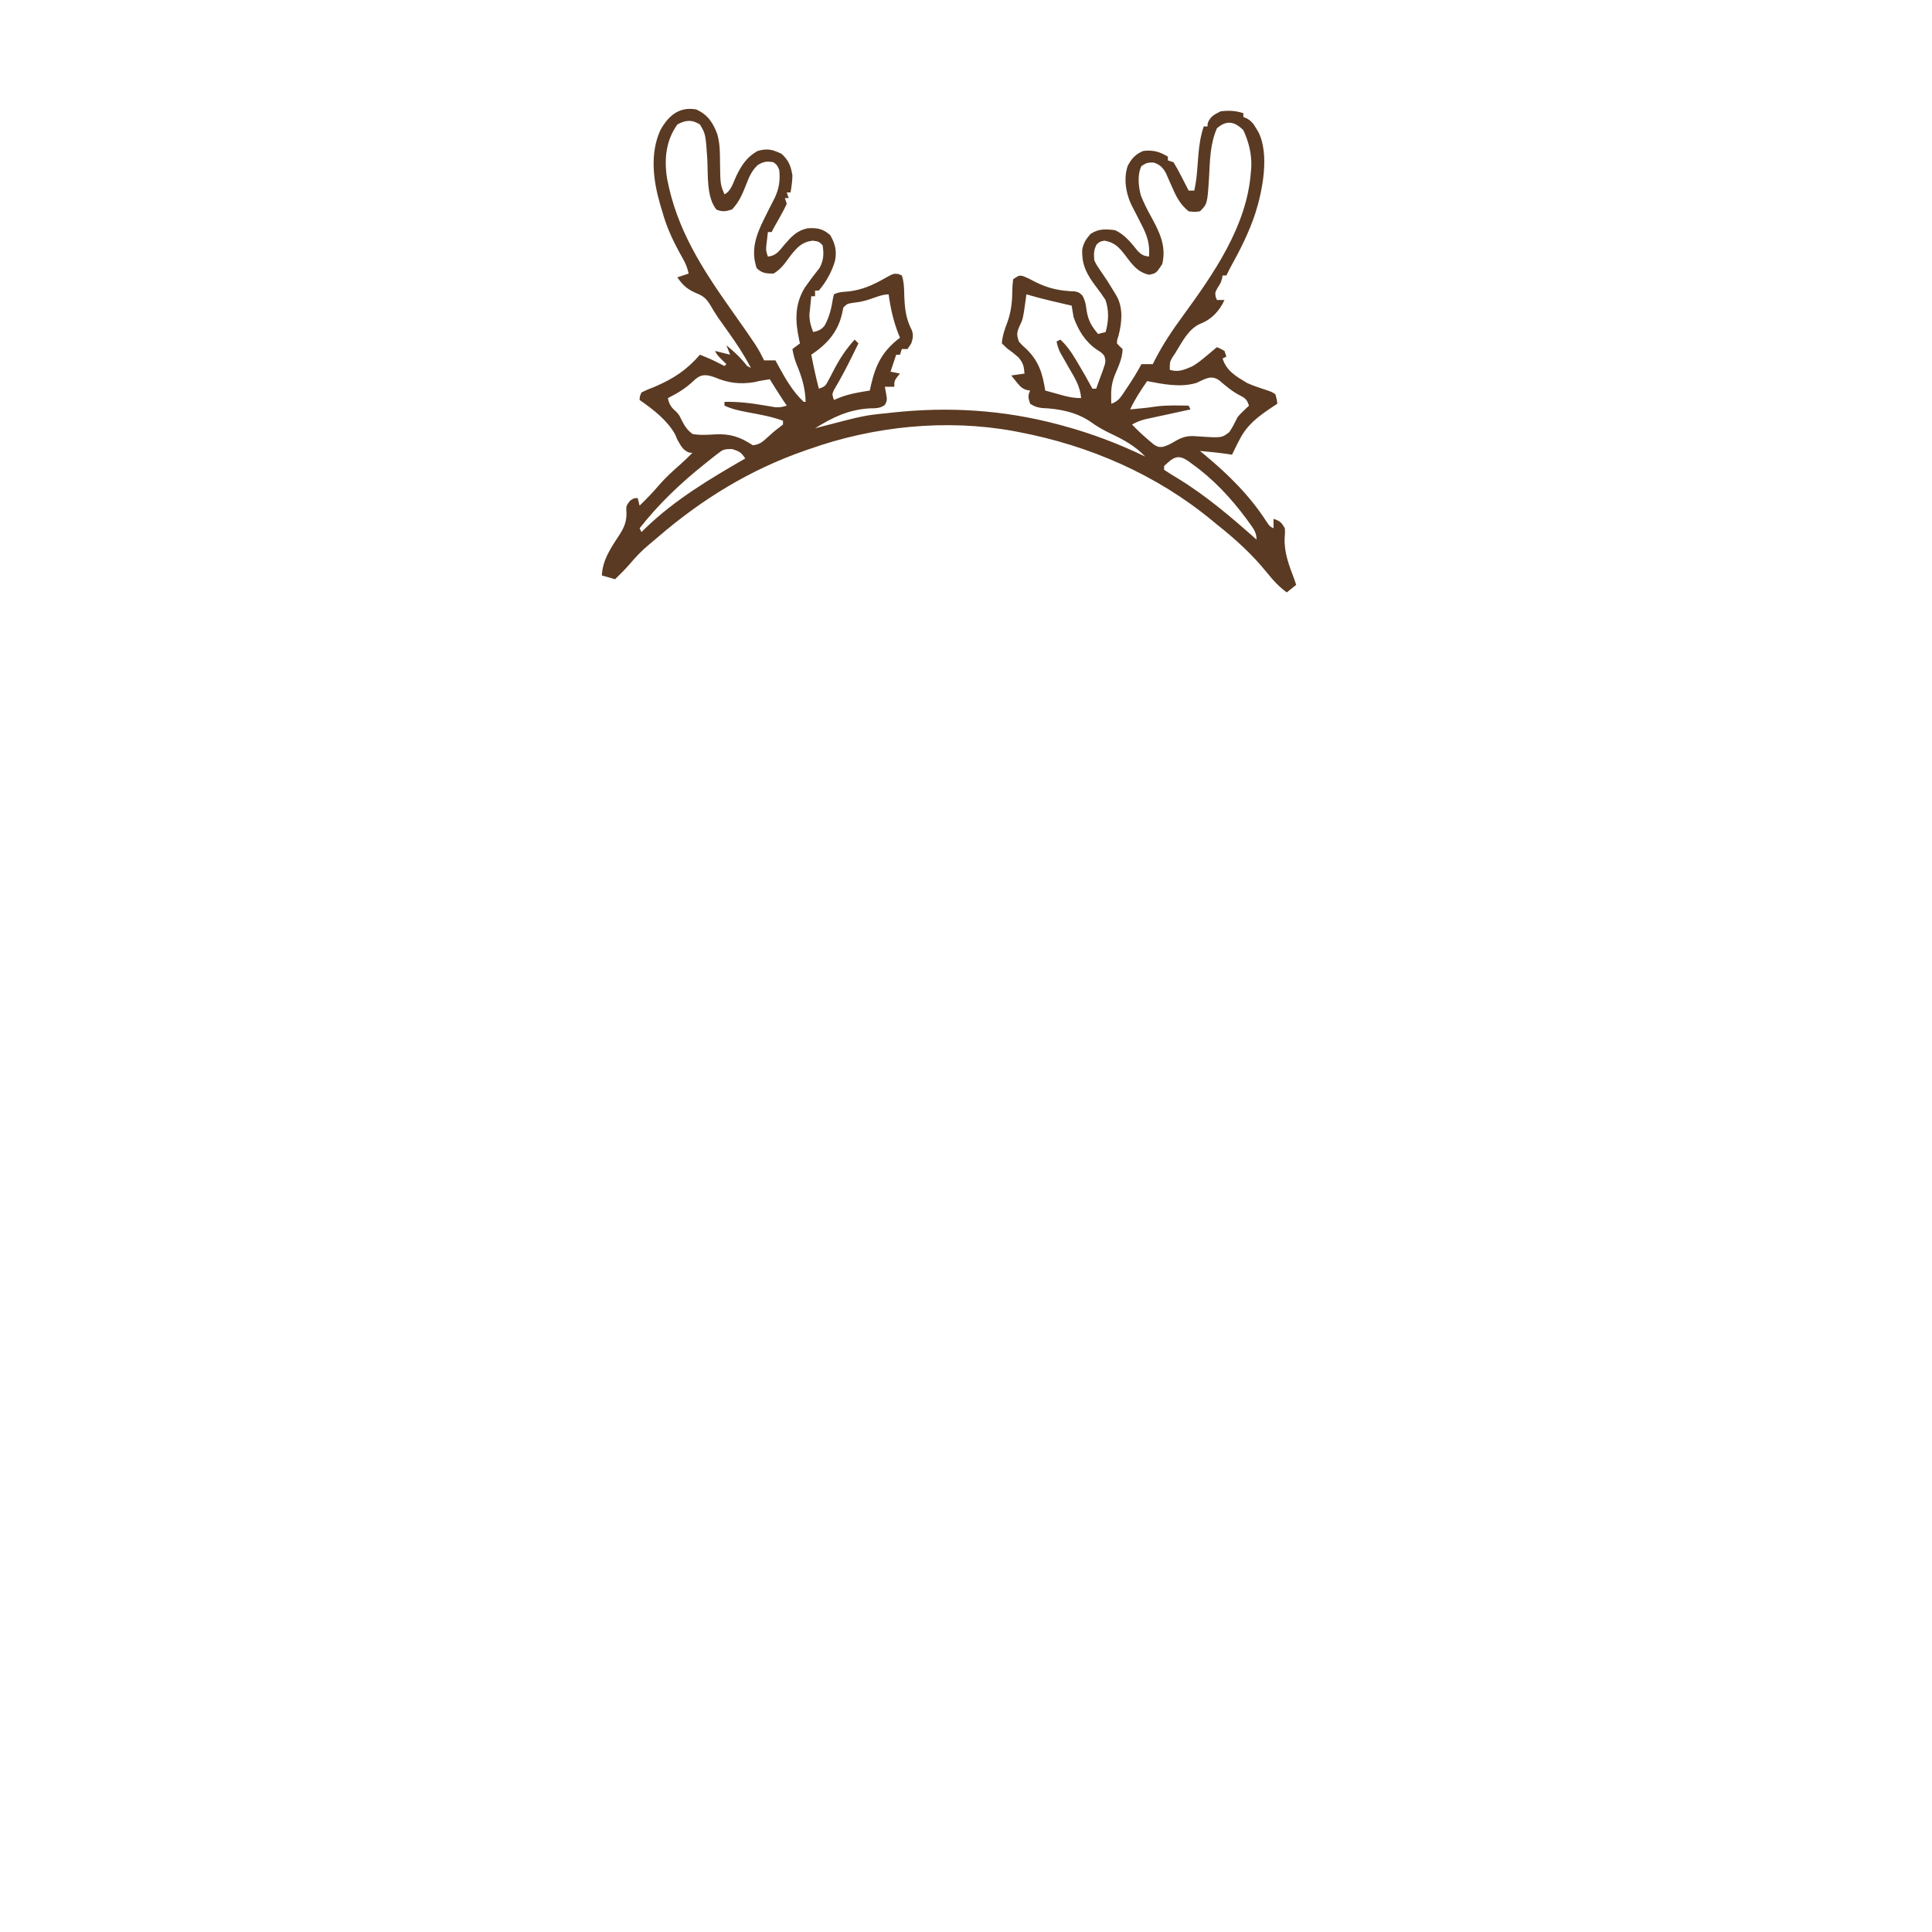
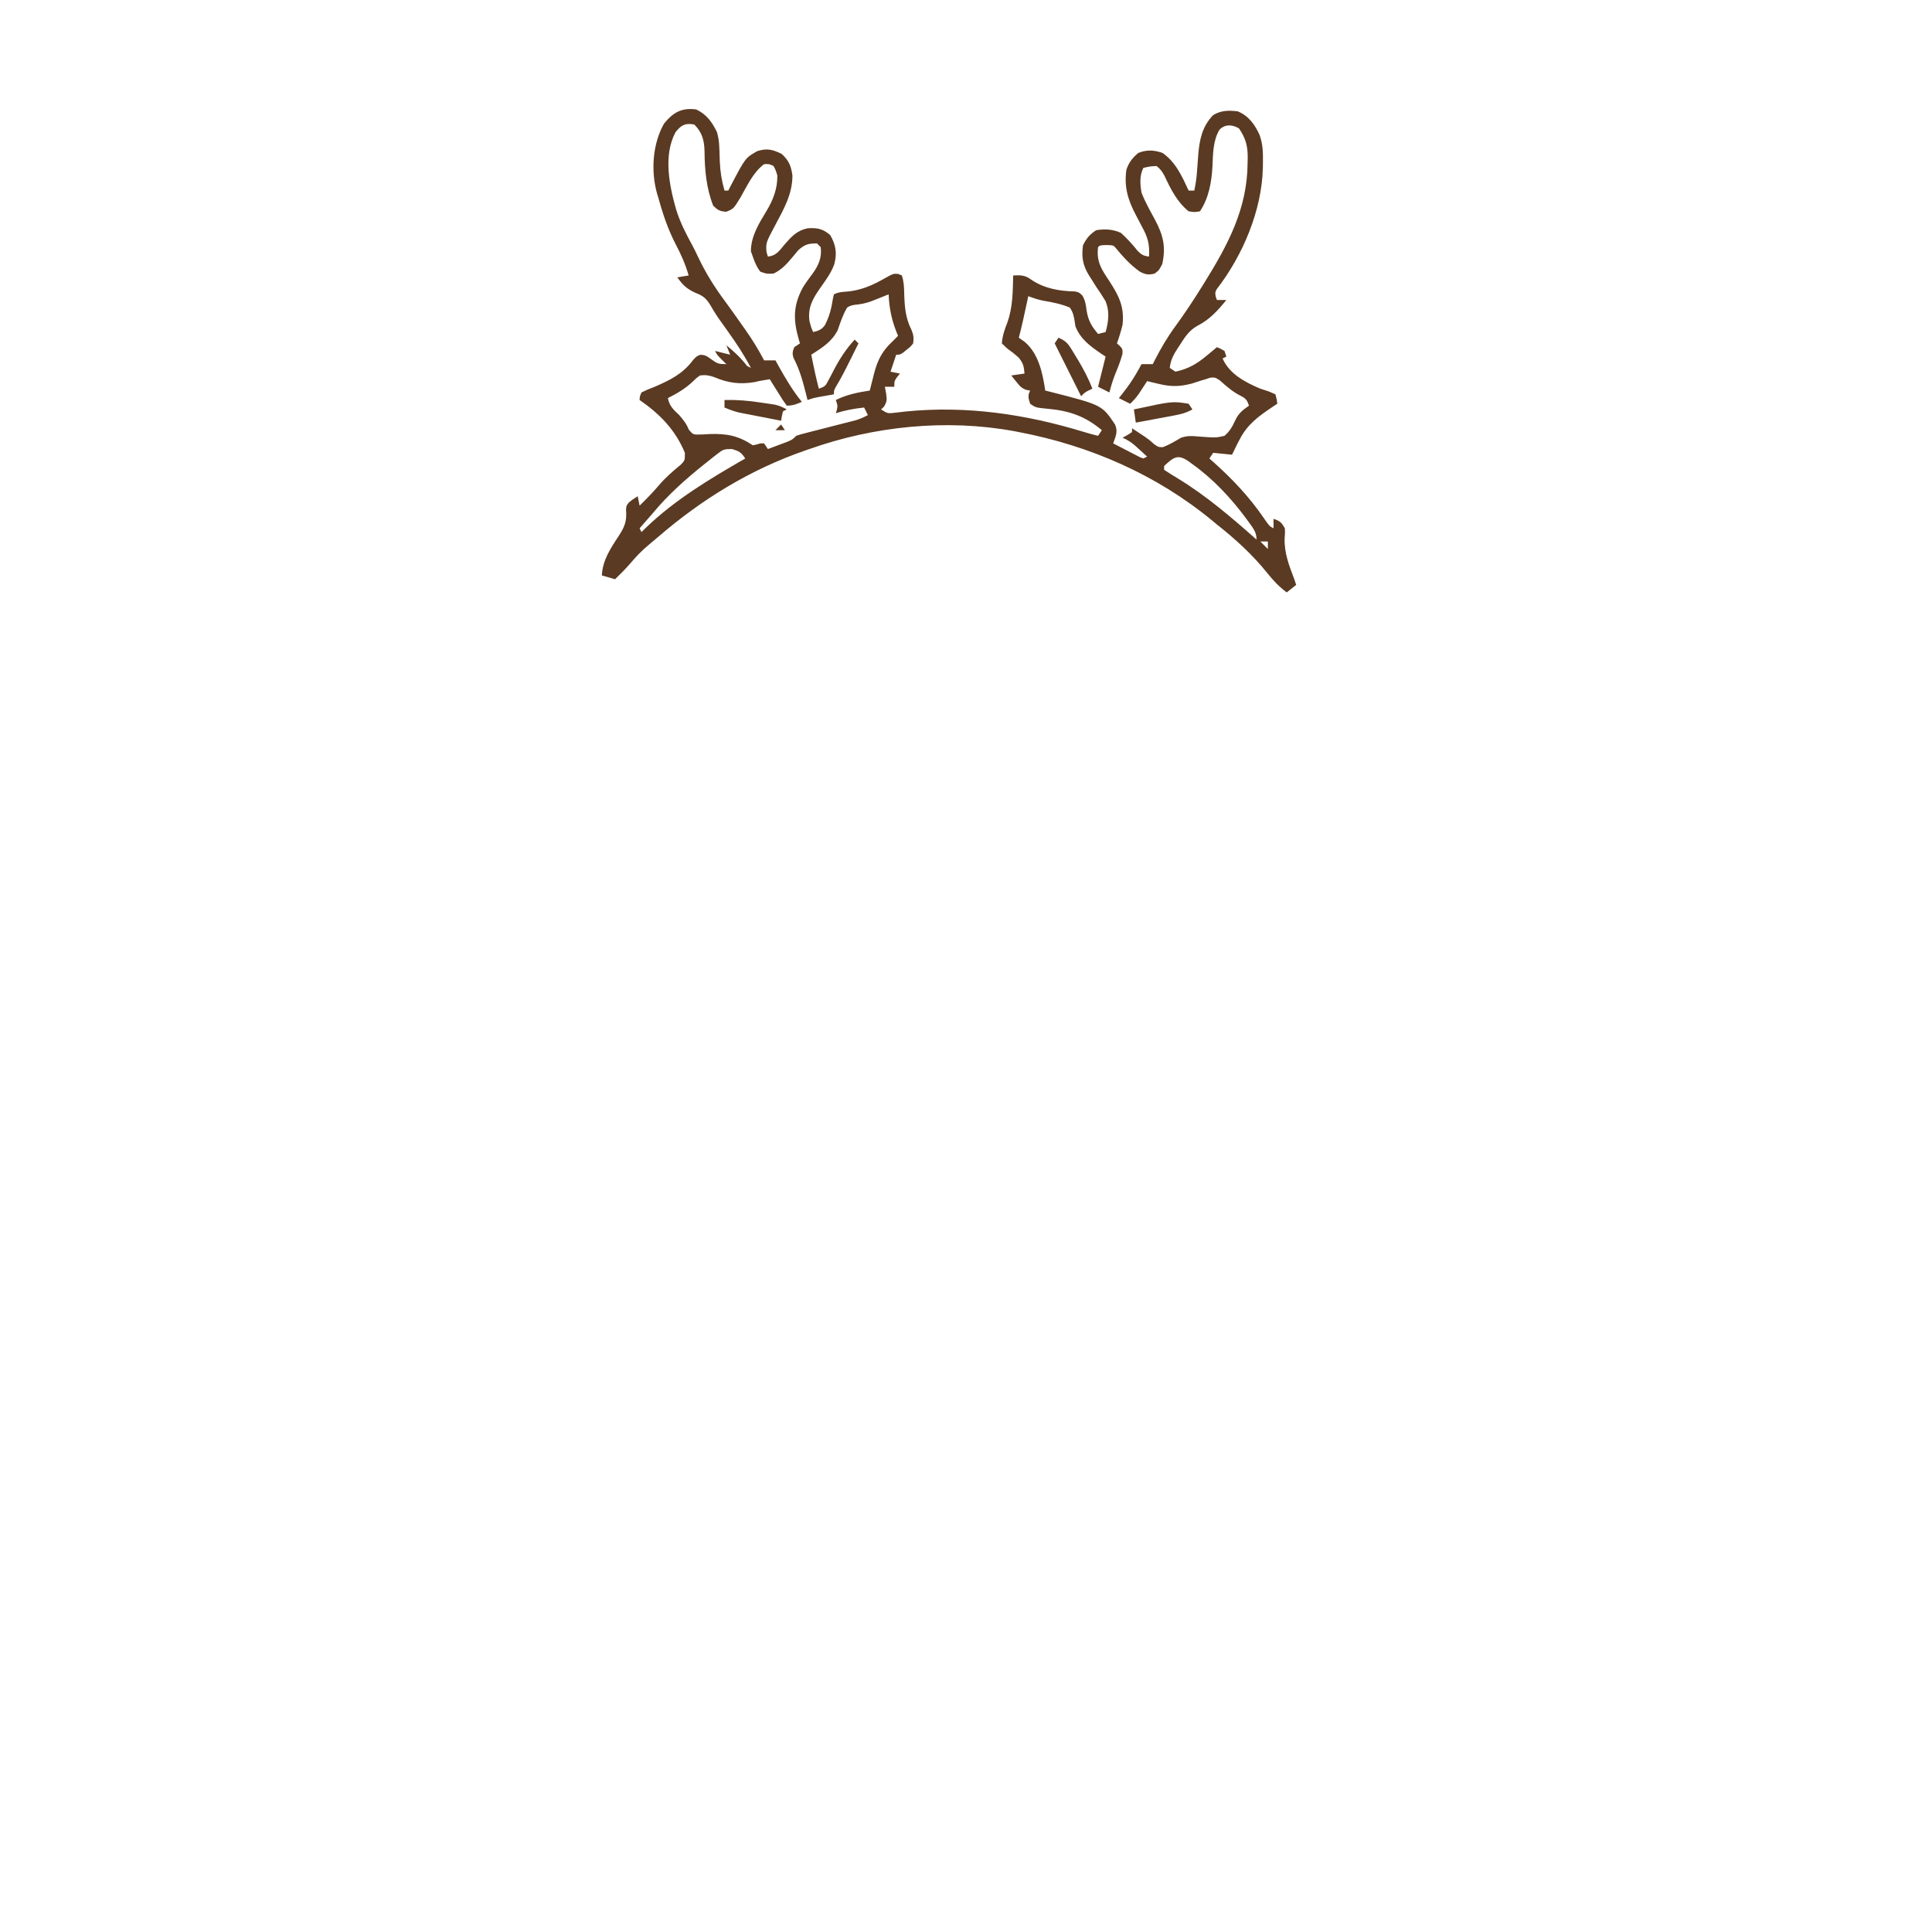
<svg xmlns="http://www.w3.org/2000/svg" viewBox="0 0 1024 1024" width="1024" height="1024">
-   <path fill="#5A3A22" d="M 369 58 C 375.19 60.82 377.87 64.98 380.2 71.16 C 381.56 76 381.6 80.76 381.62 85.75 C 381.78 97.78 381.78 97.78 384 103 C 387.48 101.26 388.58 96.89 390.17 93.46 C 392.89 87.76 395.8 83.24 401.44 80.06 C 406.63 78.51 409.35 79.22 414.19 81.5 C 417.98 84.87 419.21 88.03 420 93 C 419.94 96.12 419.54 98.91 419 102 C 418.34 102 417.68 102 417 102 C 417.33 102.99 417.66 103.98 418 105 C 417.34 105 416.68 105 416 105 C 416.33 105.99 416.66 106.98 417 108 C 415.96 110.29 414.88 112.39 413.62 114.56 C 413.3 115.15 412.97 115.74 412.62 116.35 C 411.76 117.9 410.88 119.45 410 121 C 409.67 121.66 409.34 122.32 409 123 C 408.34 123 407.68 123 407 123 C 406.8 124.6 406.62 126.21 406.44 127.81 C 406.39 128.26 406.39 128.26 406.12 130.52 C 406 133 406 133 407 136 C 411.41 135.57 413.09 132.89 415.81 129.62 C 419.58 125.32 422.3 122.24 428 121 C 433.12 120.67 436.04 121.18 440 124.56 C 442.72 129.23 443.57 132.95 442.59 138.2 C 440.89 144.03 437.93 149.36 434 154 C 433.34 154 432.68 154 432 154 C 432 154.99 432 155.98 432 157 C 431.34 157 430.68 157 430 157 C 429.78 159.04 429.57 161.08 429.38 163.12 C 429.32 163.69 429.32 163.69 429.02 166.57 C 429 170.17 429.68 172.68 431 176 C 433.7 175.4 435.48 174.7 437.15 172.44 C 439.64 167.78 440.73 163.2 441.51 158 C 441.67 157.34 441.83 156.68 442 156 C 444.69 154.65 447.12 154.71 450.12 154.44 C 457.15 153.52 462.53 151.13 468.67 147.66 C 473.53 144.95 473.53 144.95 476.15 145.21 C 476.76 145.47 477.37 145.73 478 146 C 479.05 149.14 479.15 151.87 479.24 155.16 C 479.46 162.37 479.82 168.44 483.26 174.96 C 484.25 177.67 483.84 179.26 483 182 C 482.34 182.99 481.68 183.98 481 185 C 480.01 185 479.02 185 478 185 C 477.67 185.99 477.34 186.98 477 188 C 476.34 188 475.68 188 475 188 C 474.01 190.97 473.02 193.94 472 197 C 473.65 197.33 475.3 197.66 477 198 C 476.5 198.6 476.01 199.2 475.5 199.81 C 474 202 474 202 474 205 C 472.35 205 470.7 205 469 205 C 469.23 206.26 469.45 207.52 469.69 208.81 C 470.16 211.41 470.33 212.49 468.89 214.73 C 466.25 216.5 464.22 216.37 461.06 216.44 C 449.77 217.09 441.46 221.12 432 227 C 432.65 226.83 433.31 226.66 433.98 226.48 C 458.12 220.19 458.12 220.19 470 219 C 470.39 218.96 470.39 218.96 472.38 218.74 C 502.35 215.41 531.75 217.19 561 225 C 561.7 225.19 562.41 225.37 563.13 225.57 C 578.33 229.67 592.83 235.16 607 242 C 601.69 236.41 595.79 233.19 588.92 229.92 C 585.14 228.11 581.71 226.24 578.31 223.75 C 570.7 218.43 561.49 216.63 552.34 216.27 C 549.78 215.97 548.16 215.4 546 214 C 545.06 211.12 544.63 209.74 546 207 C 545.41 206.91 544.81 206.82 544.2 206.72 C 541.47 205.83 540.53 204.66 538.75 202.44 C 538.23 201.8 537.71 201.16 537.17 200.5 C 536.79 200 536.4 199.51 536 199 C 538.31 198.67 540.62 198.34 543 198 C 542.74 194.21 542.31 192.36 539.81 189.44 C 537 187 537 187 535.3 185.79 C 533.62 184.56 533.62 184.56 531 182 C 531.31 177.9 532.52 174.43 534 170.62 C 536.05 164.79 536.52 159.39 536.58 153.26 C 536.63 151.27 536.63 151.27 537 148 C 540 146 540 146 541.89 146.22 C 544.3 147.11 546.48 148.22 548.75 149.44 C 555.77 153 561.95 154.19 569.8 154.46 C 572 155 572 155 573.74 156.71 C 575.18 159.33 575.53 161.35 575.88 164.31 C 576.73 169.8 578.44 172.78 582 177 C 583.32 176.67 584.64 176.34 586 176 C 587.62 170.33 587.88 164.44 585.88 158.88 C 584.35 156.53 582.76 154.34 581.06 152.12 C 576.21 145.74 573.26 140.55 573.61 132.34 C 574.2 128.83 575.68 126.65 578 124 C 582.27 121.15 585.99 121.39 591 122 C 596.26 124.42 599.48 128.66 603.07 133.07 C 605.1 135.1 606.2 135.63 609 136 C 609.5 129.19 608.09 125.01 605 119 C 604.09 117.21 603.17 115.42 602.26 113.62 C 601.35 111.82 600.42 110.03 599.49 108.23 C 596.67 102.1 595.48 94.43 597.72 87.9 C 599.76 84.02 601.93 81.61 606 80 C 611.26 79.43 614.46 80.34 619 83 C 619 83.66 619 84.32 619 85 C 619.99 85.33 620.98 85.66 622 86 C 623.51 88.5 624.87 90.96 626.19 93.56 C 626.56 94.27 626.92 94.98 627.3 95.72 C 628.21 97.47 629.11 99.24 630 101 C 630.99 101 631.98 101 633 101 C 633.72 97.64 634.2 94.37 634.46 90.95 C 634.5 90.47 634.5 90.47 634.7 88.08 C 634.86 86.12 635.01 84.16 635.16 82.19 C 635.61 76.87 636.31 72.07 638 67 C 638.66 67 639.32 67 640 67 C 640.04 66.42 640.08 65.84 640.12 65.25 C 641.53 61.65 643.59 60.7 647 59 C 651.25 58.47 654.93 58.64 659 60 C 659 60.66 659 61.32 659 62 C 659.6 62.25 660.21 62.5 660.83 62.76 C 663.33 64.19 664.22 65.43 665.69 67.88 C 665.9 68.21 665.9 68.21 666.95 69.93 C 672.97 81.79 669.17 100.98 665.4 112.9 C 662.01 123.2 657.27 132.55 652 142 C 651.32 143.33 650.65 144.66 650 146 C 649.34 146 648.68 146 648 146 C 647.9 146.56 647.79 147.11 647.69 147.69 C 647 150 647 150 645.38 152.5 C 644 155 644 155 644.31 157.31 C 644.43 157.59 644.43 157.59 645 159 C 646.32 159 647.64 159 649 159 C 646.38 164.8 642.12 169.35 636.12 171.62 C 629.85 174.4 626.49 181.37 623 187 C 622.42 187.88 621.84 188.76 621.24 189.66 C 620 192 620 192 620 196 C 624.37 197.46 627.71 195.97 631.86 194.21 C 634.76 192.57 637.19 190.51 639.75 188.38 C 640.73 187.56 641.72 186.74 642.73 185.9 C 643.48 185.27 644.23 184.65 645 184 C 646.94 184.81 646.94 184.81 649 186 C 649.33 186.99 649.66 187.98 650 189 C 649.34 189.33 648.68 189.66 648 190 C 650.05 196.67 655.24 199.53 661 203 C 663.83 204.25 666.64 205.28 669.59 206.21 C 674.11 207.69 674.11 207.69 676 209 C 676.75 211.63 676.75 211.63 677 214 C 676.06 214.62 675.12 215.23 674.15 215.87 C 666.89 220.76 661.05 225.03 657 233 C 656.59 233.77 656.19 234.54 655.77 235.34 C 654.81 237.21 653.9 239.1 653 241 C 652.05 240.86 651.1 240.71 650.12 240.56 C 645.43 239.89 640.72 239.45 636 239 C 636.83 239.69 637.67 240.38 638.53 241.09 C 651.04 251.5 662.33 262.61 671.2 276.36 C 673 279 673 279 675 280 C 675 278.35 675 276.7 675 275 C 678.46 276.15 679.21 276.89 681 280 C 681.12 282.49 681.12 282.49 680.88 285.31 C 680.63 293.19 683.26 299.74 686 307 C 686.33 307.99 686.66 308.98 687 310 C 685.35 311.32 683.7 312.64 682 314 C 677.98 311.01 674.94 307.8 671.81 303.88 C 663.91 294.03 654.88 285.81 645 278 C 644.21 277.35 643.42 276.69 642.61 276.02 C 613.02 251.56 577.55 236.16 540 229 C 539.14 228.83 538.28 228.67 537.39 228.5 C 501.57 221.94 463.23 225.87 429 238 C 428.23 238.27 427.45 238.53 426.66 238.81 C 397.64 248.88 372.13 264.52 348.91 284.5 C 347.24 285.93 345.57 287.35 343.87 288.75 C 340.08 291.87 336.89 295.29 333.71 299.03 C 331.28 301.83 328.66 304.41 326 307 C 323.69 306.34 321.38 305.68 319 305 C 319.35 297.09 323.44 290.87 327.73 284.39 C 331.11 279.22 332.43 276.1 331.95 269.92 C 332 268 332 268 333.88 265.44 C 336 264 336 264 338 264 C 338.17 264.66 338.17 264.66 339 268 C 342.6 264.5 346.07 260.96 349.31 257.12 C 352.79 253.08 356.66 249.59 360.67 246.08 C 362.86 244.12 364.94 242.1 367 240 C 366.42 239.96 365.85 239.92 365.25 239.88 C 361.81 238.54 360.83 236.13 359 233 C 358.61 232.07 358.22 231.14 357.81 230.19 C 353.47 222.55 346.13 216.95 339 212 C 339.06 210.19 339.06 210.19 340 208 C 342.35 206.83 344.56 205.9 347 205 C 357.01 200.66 363.76 196.29 371 188 C 374.19 189.24 377.26 190.58 380.31 192.12 C 381.01 192.48 381.71 192.83 382.43 193.2 C 382.95 193.46 383.46 193.73 384 194 C 384.33 193.67 384.66 193.34 385 193 C 384.2 192.22 383.39 191.43 382.56 190.62 C 380 188 380 188 379 186 C 381.64 186.66 384.28 187.32 387 188 C 386.34 186.35 385.68 184.7 385 183 C 389.16 186.4 392.71 189.73 396 194 C 396.66 194.33 397.32 194.66 398 195 C 394.47 188.28 390.42 182.11 386 175.94 C 384.79 174.24 383.58 172.54 382.38 170.84 C 381.8 170.03 381.22 169.22 380.62 168.38 C 379.1 166.15 377.73 163.88 376.38 161.54 C 374.36 158.26 372.67 156.78 369 155.38 C 364.25 153.3 361.95 151.23 359 147 C 359.99 146.67 359.99 146.67 365 145 C 364.39 142.14 363.51 139.86 362.07 137.31 C 361.69 136.62 361.31 135.93 360.91 135.21 C 360.51 134.48 360.1 133.75 359.69 133 C 355.99 126.15 353.06 119.53 351 112 C 350.63 110.78 350.26 109.56 349.88 108.3 C 346.21 95.68 344.39 81.35 350 69 C 354.24 61.36 359.94 56.4 369 58ZM 359 66 C 352.91 74.53 351.97 84.33 353.54 94.48 C 358.57 121.47 372.2 142.47 387.78 164.52 C 401.5 184 401.5 184 405 191 C 406.98 191 408.96 191 411 191 C 411.5 191.92 411.99 192.84 412.5 193.78 C 416.34 200.76 420.11 207.5 426 213 C 426.33 213 426.66 213 427 213 C 426.82 205.67 424.98 199.72 422.16 192.98 C 421.12 190.3 420.46 187.83 420 185 C 420.66 184.5 420.66 184.5 424 182 C 423.93 181.68 423.93 181.68 423.56 180.06 C 421.42 170.06 421.13 161.35 426.62 152.35 C 429.12 148.78 431.73 145.34 434.44 141.94 C 436.53 138.01 436.75 134.38 436 130 C 434 128 434 128 430.75 127.56 C 425.1 128.22 422.61 131 419.21 135.23 C 418.03 136.78 416.86 138.34 415.71 139.91 C 413.95 142.06 412.37 143.55 410 145 C 406.1 145 403.91 144.88 401.06 142.12 C 397.81 132.57 400.72 124.69 405 116 C 406.82 112.33 408.66 108.67 410.55 105.03 C 412.94 100.04 413.61 95.5 413 90 C 411.88 87.5 411.88 87.5 410 86 C 406.39 85.37 404.65 85.6 401.53 87.54 C 398.3 90.68 397.04 93.79 395.44 97.94 C 393.49 102.86 391.73 107.11 388 111 C 384.73 112.09 382.97 112.38 379.75 111.12 C 374.32 104.53 375.34 92.37 374.88 84.24 C 373.99 71.11 373.99 71.11 371 66 C 366.77 63.27 363.33 63.57 359 66ZM 645 68 C 641.38 76.21 641.29 85.08 640.83 93.9 C 639.93 108.07 639.93 108.07 636 112 C 633.25 112.38 633.25 112.38 630 112 C 625.28 108.17 623.22 103.81 620.88 98.38 C 620.21 96.86 619.54 95.35 618.87 93.84 C 618.58 93.17 618.29 92.51 618 91.82 C 616.36 88.82 614.81 87.27 611.56 86.19 C 608.65 85.97 607.4 86.37 605 88 C 602.75 92.51 603.39 98.62 604.61 103.39 C 606.13 107.33 608 111.03 610.05 114.73 C 614.51 122.92 618.34 130.37 616 140 C 612.81 144.82 612.81 144.82 609.12 145.62 C 603.01 144.4 600.02 140.12 596.44 135.38 C 593.24 131.15 590.77 128.46 585.38 127.56 C 583 128 583 128 581.19 129.62 C 579.66 132.68 579.71 134.6 580 138 C 581.32 140.64 581.32 140.64 583.12 143.25 C 583.76 144.19 584.39 145.14 585.05 146.11 C 585.37 146.59 585.37 146.59 587 149 C 588.14 150.82 589.27 152.66 590.38 154.5 C 590.86 155.29 591.34 156.09 591.84 156.91 C 595.4 163.32 594.64 171.11 592.81 178 C 592.59 178.7 592.37 179.4 592.14 180.12 C 592.1 180.74 592.05 181.36 592 182 C 593.45 183.59 593.45 183.59 595 185 C 594.88 189.89 592.82 194.19 590.94 198.63 C 589.42 202.46 588.88 205.63 588.94 209.75 C 588.94 210.15 588.94 210.15 588.96 212.17 C 588.98 212.78 588.99 213.38 589 214 C 592.95 212.68 594.23 210.2 596.44 206.88 C 596.84 206.29 597.24 205.7 597.65 205.09 C 600.29 201.16 602.76 197.18 605 193 C 606.98 193 608.96 193 611 193 C 611.39 192.22 611.78 191.45 612.18 190.65 C 616.39 182.51 621.25 175.21 626.66 167.83 C 643.11 145.27 661.02 119.78 663 91 C 663.06 90.33 663.13 89.67 663.19 88.98 C 663.58 82.08 661.92 75.25 659 69 C 654.34 64.35 650.15 63.51 645 68ZM 544 156 C 543.89 156.86 543.78 157.71 543.67 158.6 C 542.21 169.08 542.21 169.08 540.31 173 C 538.8 176.45 538.87 177.49 540 181 C 541.71 182.96 541.71 182.96 543.81 184.81 C 550.58 191.29 552.58 197.88 554 207 C 556.42 207.67 558.83 208.34 561.25 209 C 561.93 209.19 562.61 209.38 563.32 209.58 C 566.71 210.5 569.46 211 573 211 C 572.59 204.78 569.55 200.14 566.5 194.88 C 565.49 193.1 564.47 191.33 563.47 189.55 C 563.02 188.78 562.57 188 562.11 187.19 C 561.06 185.12 560.46 183.27 560 181 C 560.66 180.67 561.32 180.34 562 180 C 565.34 183.07 567.6 186.31 569.94 190.19 C 570.28 190.76 570.63 191.33 570.98 191.91 C 573.77 196.54 576.44 201.24 579 206 C 579.66 206 580.32 206 581 206 C 581.89 203.59 582.77 201.17 583.62 198.75 C 583.75 198.41 583.75 198.41 584.4 196.68 C 586.17 191.61 586.17 191.61 585.32 188.62 C 584 187 584 187 581.25 185.25 C 575.09 180.99 571.46 174.98 569 168 C 568.64 166 568.31 164 568 162 C 566.85 161.73 565.71 161.47 564.53 161.2 C 563 160.84 561.47 160.48 559.94 160.12 C 559.19 159.95 558.43 159.78 557.66 159.6 C 553.06 158.52 548.53 157.33 544 156ZM 459.71 159.03 C 456 160 456 160 452.16 160.5 C 449 161 449 161 447 163 C 446.75 164.16 446.5 165.31 446.25 166.5 C 443.93 176.26 438.16 182.53 430 188 C 431.17 194.05 432.45 200.03 434 206 C 437.51 204.83 437.64 204.35 439.27 201.21 C 439.68 200.43 440.1 199.66 440.53 198.86 C 440.95 198.04 441.37 197.22 441.81 196.38 C 445 190.23 448.31 185.11 453 180 C 453.66 180.66 454.32 181.32 455 182 C 453.79 184.44 452.59 186.88 451.38 189.31 C 451.02 190.04 450.66 190.76 450.29 191.51 C 447.68 196.74 444.9 201.83 441.93 206.86 C 441 209 441 209 442 212 C 442.55 211.77 442.55 211.77 445.31 210.62 C 450.41 208.69 455.63 207.84 461 207 C 461.22 206.01 461.44 205.02 461.66 204 C 464.25 192.96 467.82 185.99 477 179 C 476.73 178.35 476.47 177.69 476.2 177.02 C 473.51 170.08 471.98 163.37 471 156 C 467.35 156 463.19 157.99 459.71 159.03ZM 367.25 202.19 C 363.21 205.98 358.93 208.52 354 211 C 354.7 214.54 355.81 215.97 358.53 218.36 C 360 220 360 220 361.22 222.54 C 362.87 225.8 364.11 227.74 367 230 C 370.94 230.76 374.87 230.46 378.86 230.23 C 386.9 229.79 392.31 231.54 399 236 C 402.56 235.7 404.44 234 407 231.62 C 409.04 229.76 411 228 413.25 226.4 C 413.83 225.94 414.4 225.48 415 225 C 415 224.34 415 223.68 415 223 C 408.89 220.75 402.63 219.69 396.26 218.5 C 391.97 217.68 387.99 216.86 384 215 C 384 214.34 384 213.68 384 213 C 391.56 212.81 398.55 213.74 405.98 215.02 C 406.83 215.16 407.68 215.3 408.55 215.44 C 408.93 215.51 408.93 215.51 410.85 215.84 C 413.14 216.01 414.82 215.68 417 215 C 416.44 214.18 415.89 213.35 415.31 212.5 C 412.79 208.72 410.39 204.86 408 201 C 402.27 201.93 402.27 201.93 399.75 202.56 C 391.89 203.81 385.88 202.99 378.54 199.88 C 373.56 198.16 370.97 198.46 367.25 202.19ZM 634 203 C 625.45 205.48 616.54 203.62 608 202 C 604.66 206.87 601.48 211.63 599 217 C 608.28 216.11 608.28 216.11 612.81 215.44 C 618.51 214.69 624.27 214.92 630 215 C 630.33 215.66 630.66 216.32 631 217 C 630.6 217.09 630.6 217.09 628.58 217.52 C 624.97 218.3 621.36 219.09 617.75 219.88 C 616.5 220.14 615.24 220.41 613.95 220.69 C 612.74 220.96 611.54 221.22 610.3 221.49 C 609.74 221.61 609.74 221.61 606.93 222.22 C 604.37 222.9 602.3 223.7 600 225 C 602.99 228.18 606.15 231.08 609.5 233.88 C 610.23 234.49 610.96 235.11 611.72 235.74 C 614 237 614 237 616.56 236.82 C 618.8 236.07 620.57 235.25 622.56 234 C 626.8 231.53 629.47 230.8 634.3 231.25 C 647.51 232.16 647.51 232.16 651.59 228.99 C 653.3 226.4 654.64 223.78 656 221 C 657.88 218.82 659.89 216.96 662 215 C 661 212.09 660.3 211.15 657.5 209.75 C 653.21 207.6 649.91 204.75 646.27 201.64 C 641.83 198.43 638.57 201.03 634 203ZM 380.09 240.68 C 379.36 241.25 378.62 241.83 377.86 242.42 C 377.08 243.04 376.3 243.67 375.5 244.31 C 374.7 244.95 373.89 245.59 373.06 246.25 C 360.48 256.32 348.97 267.3 339 280 C 339.33 280.66 339.66 281.32 340 282 C 340.74 281.27 341.48 280.55 342.25 279.8 C 357.9 264.74 376.27 253.8 395 243 C 392.75 239.63 391.76 239.16 388 238 C 383.74 238 383.24 238.2 380.09 240.68ZM 617 247 C 617 247.66 617 248.32 617 249 C 619.39 250.6 621.78 252.1 624.25 253.56 C 639.43 262.82 652.72 274.24 666 286 C 666 282 664.13 279.87 661.88 276.75 C 661.43 276.14 660.99 275.53 660.54 274.9 C 652.47 263.99 643.05 253.91 632 246 C 631.7 245.78 631.7 245.78 630.16 244.64 C 624.28 240.46 622 242.34 617 247Z" />
-   <path fill="#5A3A22" d="" />
+   <path fill="#5A3A22" d="M 369 58 C 374.5 60.59 377.38 64.66 380 70 C 380.82 72.79 381.15 75.36 381.25 78.27 C 381.28 79.07 381.31 79.88 381.35 80.71 C 381.41 82.39 381.46 84.06 381.52 85.74 C 381.74 91.09 382.53 95.84 384 101 C 384.66 101 385.32 101 386 101 C 386.45 100.13 386.89 99.26 387.36 98.37 C 395.08 83.65 395.08 83.65 401.44 80.06 C 406.63 78.51 409.35 79.22 414.19 81.5 C 418.05 84.93 419.3 87.91 420 93 C 420.04 102.8 415.43 110.83 410.95 119.22 C 405.91 128.68 405.91 128.68 406.25 133.56 C 406.5 134.37 406.75 135.17 407 136 C 411.41 135.57 413.09 132.89 415.81 129.62 C 419.58 125.32 422.3 122.24 428 121 C 433.12 120.67 436.04 121.18 440 124.56 C 443.07 129.83 443.71 134.25 442.19 140.06 C 440.5 144.7 437.69 148.44 434.88 152.44 C 430.9 158.12 428.1 162.8 429 170 C 429.94 173.62 429.94 173.62 431 176 C 433.7 175.4 435.48 174.7 437.15 172.44 C 439.64 167.78 440.73 163.2 441.51 158 C 441.67 157.34 441.83 156.68 442 156 C 444.69 154.65 447.12 154.71 450.12 154.44 C 457.15 153.52 462.53 151.13 468.67 147.66 C 473.53 144.95 473.53 144.95 476.15 145.21 C 476.76 145.47 477.37 145.73 478 146 C 479.05 149.14 479.15 151.87 479.24 155.16 C 479.46 162.34 479.82 168.44 483.16 174.96 C 484.22 177.52 484.37 179.25 484 182 C 482.54 183.8 482.54 183.8 480.62 185.31 C 480 185.82 479.37 186.34 478.73 186.86 C 477 188 477 188 475 188 C 474.01 190.97 473.02 193.94 472 197 C 473.65 197.33 475.3 197.66 477 198 C 476.5 198.6 476.01 199.2 475.5 199.81 C 474 202 474 202 474 205 C 472.35 205 470.7 205 469 205 C 469.11 205.62 469.11 205.62 469.69 208.75 C 470.1 211.87 470.18 212.68 468.56 215.5 C 468.05 216 467.53 216.49 467 217 C 470.28 219.19 470.69 219.21 474.37 218.76 C 474.8 218.71 474.8 218.71 477.02 218.46 C 477.96 218.35 478.9 218.24 479.88 218.12 C 512.11 214.86 543.64 219.51 574.52 228.95 C 577.01 229.7 579.47 230.41 582 231 C 582.66 230.01 583.32 229.02 584 228 C 575.19 220.62 566.84 217.72 555.53 216.68 C 548.93 216.05 548.93 216.05 546 214 C 545.06 211.12 544.63 209.74 546 207 C 545.41 206.91 544.81 206.82 544.2 206.72 C 541.47 205.83 540.53 204.66 538.75 202.44 C 538.23 201.8 537.71 201.16 537.17 200.5 C 536.79 200 536.4 199.51 536 199 C 538.31 198.67 540.62 198.34 543 198 C 542.74 194.21 542.31 192.36 539.81 189.44 C 537 187 537 187 535.3 185.79 C 533.62 184.56 533.62 184.56 531 182 C 531.3 177.93 532.5 174.52 534 170.75 C 536.81 162.68 536.81 154.46 537 146 C 541.08 145.79 543.42 145.82 546.69 148.31 C 553.67 153.01 561.61 154.29 569.91 154.5 C 572 155 572 155 573.73 156.7 C 575.18 159.33 575.53 161.34 575.88 164.31 C 576.73 169.8 578.44 172.78 582 177 C 583.32 176.67 584.64 176.34 586 176 C 587.55 170.4 588.27 164.84 585.84 159.41 C 584.31 156.87 582.69 154.43 581 152 C 580.08 150.55 579.16 149.09 578.25 147.62 C 577.86 147.02 577.48 146.41 577.08 145.79 C 573.86 140.45 573.18 136.23 574 130 C 576 126.14 577.4 124.4 581 122 C 585.71 121.3 589.79 121.44 594.12 123.44 C 597.45 126.4 600.26 129.62 603.07 133.07 C 605.1 135.1 606.2 135.63 609 136 C 609.43 129.54 608.37 125.73 605.25 120.12 C 604.51 118.72 603.78 117.31 603.05 115.9 C 602.69 115.23 602.34 114.55 601.97 113.86 C 597.81 105.91 595.73 99.07 597 90 C 598.27 86.17 600.2 83.67 603.31 81.06 C 607.85 79.27 611.46 79.5 616.06 81 C 623.08 85.78 626.52 93.48 630 101 C 630.99 101 631.98 101 633 101 C 633.73 97.65 634.19 94.4 634.43 90.98 C 634.5 90.04 634.58 89.1 634.65 88.13 C 634.8 86.18 634.94 84.23 635.07 82.28 C 635.73 74.17 637.12 67.06 643 61 C 647.25 58.45 651.16 58.45 656 59 C 661.81 61.38 665.11 66.03 667.62 71.57 C 669.36 76.42 669.46 81.01 669.38 86.12 C 669.36 87.05 669.35 87.98 669.34 88.93 C 668.84 111.52 658.67 135.48 644.86 153.31 C 644 155 644 155 644.36 157.22 C 644.57 157.81 644.78 158.4 645 159 C 646.65 159 648.3 159 650 159 C 645.51 164.52 641.11 169.44 634.64 172.68 C 630.38 175.09 628.19 178.36 625.62 182.44 C 625.19 183.09 624.75 183.75 624.3 184.42 C 622.04 187.91 620.44 190.78 620 195 C 620.99 195.66 621.98 196.32 623 197 C 629.95 195.48 634.33 192.89 639.75 188.38 C 640.73 187.56 641.72 186.74 642.73 185.9 C 643.48 185.27 644.23 184.65 645 184 C 646.94 184.81 646.94 184.81 649 186 C 649.33 186.99 649.66 187.98 650 189 C 649.34 189.33 648.68 189.66 648 190 C 651.62 198.28 660.03 202.63 668 206 C 669.52 206.51 671.04 207.01 672.56 207.5 C 673.7 208 674.83 208.49 676 209 C 676.71 211.59 676.71 211.59 677 214 C 676.06 214.62 675.12 215.23 674.15 215.87 C 666.89 220.76 661.05 225.03 657 233 C 656.59 233.77 656.19 234.54 655.77 235.34 C 654.81 237.21 653.9 239.1 653 241 C 649.7 240.67 646.4 240.34 643 240 C 642.34 240.99 641.68 241.98 641 243 C 641.38 243.33 641.38 243.33 643.27 245.02 C 653.28 253.99 662.18 263.38 669.78 274.49 C 672.81 278.9 672.81 278.9 675 280 C 675 278.35 675 276.7 675 275 C 678.46 276.15 679.21 276.89 681 280 C 681.12 282.49 681.12 282.49 680.88 285.31 C 680.63 293.19 683.26 299.74 686 307 C 686.33 307.99 686.66 308.98 687 310 C 685.35 311.32 683.7 312.64 682 314 C 677.98 311.01 674.94 307.8 671.81 303.88 C 663.91 294.03 654.88 285.81 645 278 C 644.21 277.35 643.42 276.69 642.61 276.02 C 613.02 251.56 577.55 236.16 540 229 C 539.14 228.83 538.28 228.67 537.39 228.5 C 501.57 221.94 463.23 225.87 429 238 C 428.23 238.27 427.45 238.53 426.66 238.81 C 397.64 248.88 372.13 264.52 348.91 284.5 C 347.24 285.93 345.57 287.35 343.87 288.75 C 340.08 291.87 336.89 295.29 333.71 299.03 C 331.28 301.83 328.66 304.41 326 307 C 323.69 306.34 321.38 305.68 319 305 C 319.35 297.09 323.44 290.87 327.73 284.39 C 331.15 279.17 332.34 276.2 331.81 269.98 C 332 268 332 268 333.31 266.33 C 335 264.94 335 264.94 338 263 C 338.33 264.65 338.66 266.3 339 268 C 342.6 264.5 346.07 260.96 349.31 257.12 C 352.85 252.98 356.87 249.55 361.06 246.08 C 363 244 363 244 363 240 C 357.88 227.71 349.77 219.48 339 212 C 339.06 210.19 339.06 210.19 340 208 C 342.35 206.83 344.56 205.9 347 205 C 355.28 201.4 361.82 198.21 367.35 190.82 C 369 189 369 189 370.96 188.09 C 373.7 187.97 374.8 188.85 377 190.44 C 380.2 192.73 380.81 193 385 193 C 384.2 192.22 383.39 191.43 382.56 190.62 C 380 188 380 188 379 186 C 381.64 186.66 384.28 187.32 387 188 C 386.34 186.35 385.68 184.7 385 183 C 389.16 186.4 392.71 189.73 396 194 C 396.66 194.33 397.32 194.66 398 195 C 394.47 188.28 390.42 182.11 386 175.94 C 384.79 174.24 383.58 172.54 382.38 170.84 C 381.8 170.03 381.22 169.22 380.62 168.38 C 379.1 166.15 377.73 163.88 376.38 161.54 C 374.36 158.26 372.67 156.78 369 155.38 C 364.25 153.3 361.95 151.23 359 147 C 359.99 146.84 359.99 146.84 365 146 C 363.31 140.08 360.97 134.87 358.12 129.44 C 354.04 121.53 351.34 113.57 349 105 C 348.75 104.21 348.51 103.41 348.25 102.59 C 344.91 90.61 345.84 76.48 351.88 65.62 C 356.76 59.59 361.2 56.99 369 58ZM 358.08 70 C 351.44 82.29 354.75 98.41 358.39 111.14 C 360.49 117.85 363.58 123.92 366.96 130.06 C 368.02 132.03 368.99 134.03 369.94 136.05 C 374.03 144.72 378.78 152.31 384.51 159.98 C 387.51 164.04 390.41 168.18 393.31 172.31 C 393.9 173.14 394.49 173.96 395.09 174.81 C 398.77 180.03 402.02 185.35 405 191 C 406.98 191 408.96 191 411 191 C 411.51 191.92 412.02 192.84 412.54 193.78 C 416.31 200.52 420.09 207.01 425 213 C 422.09 214.26 420.2 215 417 215 C 415.52 213.02 414.26 211.11 413 209 C 412.08 207.54 411.17 206.08 410.25 204.62 C 409.5 203.42 408.75 202.21 408 201 C 402.27 201.93 402.27 201.93 399.75 202.56 C 391.89 203.81 385.88 202.99 378.54 199.88 C 375.76 198.92 373.91 198.61 371 199 C 369.08 200.36 369.08 200.36 367.25 202.19 C 363.21 205.98 358.93 208.52 354 211 C 354.83 215.3 356.84 216.99 360 220 C 362.16 222.54 363.82 224.55 365.05 227.65 C 367 230 367 230 368.86 230.34 C 371.28 230.35 373.65 230.23 376.06 230.06 C 385.11 229.73 391.38 230.92 399 236 C 401.06 235.62 401.06 235.62 403 235 C 403.66 235 404.32 235 405 235 C 405.66 235.99 406.32 236.98 407 238 C 409.13 237.21 411.25 236.42 413.38 235.62 C 413.97 235.4 413.97 235.4 416.96 234.29 C 420 233 420 233 422 231 C 424.18 230.26 424.18 230.26 426.88 229.57 C 427.87 229.31 428.85 229.05 429.87 228.79 C 430.39 228.66 430.39 228.66 433 228 C 433.99 227.75 434.97 227.49 435.99 227.23 C 440 226.2 444 225.17 448.01 224.16 C 448.98 223.91 449.96 223.66 450.96 223.4 C 451.4 223.29 451.4 223.29 453.61 222.73 C 455.91 222.03 457.89 221.14 460 220 C 459.34 218.68 458.68 217.36 458 216 C 452.76 216.55 448.03 217.43 443 219 C 443.19 218.4 443.37 217.8 443.56 217.19 C 444 215 444 215 443 212 C 448.86 209.14 454.57 207.99 461 207 C 461.25 205.99 461.51 204.97 461.77 203.93 C 462.12 202.58 462.46 201.23 462.81 199.88 C 462.98 199.21 463.14 198.54 463.31 197.86 C 465.12 190.89 467.64 185.95 473 181 C 474 180 475 179 476 178 C 475.72 177.33 475.45 176.67 475.16 175.98 C 472.52 169.27 471.28 163.2 471 156 C 470.58 156.17 470.58 156.17 468.47 157.02 C 467.35 157.47 466.22 157.92 465.06 158.38 C 463.88 158.85 462.69 159.32 461.47 159.8 C 458.49 160.83 456.11 161.28 453 161.56 C 450.86 161.96 450.86 161.96 449 163 C 446.76 166.8 445.43 170.84 444 175 C 440.83 181.22 435.73 184.3 430 188 C 431.17 194.05 432.45 200.03 434 206 C 437.51 204.83 437.64 204.35 439.27 201.21 C 439.68 200.43 440.1 199.66 440.53 198.86 C 440.95 198.04 441.37 197.22 441.81 196.38 C 445 190.23 448.31 185.11 453 180 C 453.66 180.66 454.32 181.32 455 182 C 446.73 198.72 446.73 198.72 442.81 205.4 C 442 207 442 207 442 209 C 441.24 209.13 440.48 209.27 439.7 209.4 C 439.2 209.49 439.2 209.49 436.69 209.94 C 435.7 210.11 434.72 210.29 433.7 210.46 C 431 211 431 211 428 212 C 427.76 211.02 427.52 210.04 427.27 209.04 C 425.56 202.33 423.9 195.99 420.64 189.83 C 419.81 187.46 420.03 186.3 421 184 C 421.99 183.34 422.98 182.68 424 182 C 423.77 181.25 423.54 180.5 423.31 179.73 C 420.41 169.39 420.35 162.06 425.46 152.5 C 427.09 149.86 428.89 147.42 430.75 144.94 C 433.92 140.56 435.67 136.49 435 131 C 434.34 130.34 433.68 129.68 433 129 C 428.45 129.01 426.5 129.55 423.09 132.62 C 422.16 133.69 421.26 134.77 420.38 135.88 C 417.26 139.62 414.48 142.88 410 145 C 406.44 145.19 406.44 145.19 403 144 C 401.06 141.54 400.02 138.95 399 136 C 398.67 135.07 398.34 134.14 398 133.19 C 398 125.31 402.14 118.62 406.12 112.06 C 409.75 106.03 412.11 100.14 412 93 C 411.17 90.23 411.17 90.23 410 88 C 407.69 86.88 407.69 86.88 405 87 C 399.15 91.35 396.07 98.4 392.5 104.61 C 388.79 110.69 388.79 110.69 384.88 112.25 C 381.43 111.95 380.45 111.41 378 109 C 374.4 99.85 373.51 90.22 373.42 80.47 C 373.3 74.62 372.3 70.3 368 66 C 363.13 65.13 361.19 66.18 358.08 70ZM 646.35 68.76 C 642.85 74.56 642.93 81.71 642.62 88.31 C 642.16 96.61 640.68 104.99 636 112 C 633.19 112.5 633.19 112.5 630 112 C 623.86 107.03 620.54 100.29 617.25 93.27 C 616.02 91.03 615.04 89.54 613 88 C 609.38 88.19 609.38 88.19 606 89 C 603.92 93.15 604.27 97.51 605 102 C 606.86 106.94 609.51 111.55 612.02 116.19 C 616.43 124.35 618.11 130.74 616 140 C 614.31 143.25 614.31 143.25 612 145 C 608.79 145.8 606.97 145.54 604.08 143.93 C 598.94 140.3 594.98 135.83 591 131 C 590 130 590 130 586.5 129.88 C 583 130 583 130 582 131 C 581.03 138.63 583.81 142.8 588 149 C 593.05 156.85 595.95 162.42 595 172 C 594.2 175.41 593.18 178.7 592 182 C 592.5 182.44 592.99 182.88 593.5 183.34 C 595 185 595 185 594.94 187.56 C 593.9 191.36 592.5 194.89 590.99 198.52 C 589.75 201.64 588.85 204.75 588 208 C 586.02 207.01 584.04 206.02 582 205 C 582.67 202.33 582.67 202.33 586 189 C 585.26 188.52 584.53 188.03 583.77 187.53 C 577.82 183.45 572.75 179.84 570 173 C 569.87 172.15 569.74 171.29 569.61 170.41 C 569.13 167.39 568.76 165.53 567 163 C 562.39 161.1 557.84 160.2 552.95 159.38 C 550.2 158.85 547.62 157.95 545 157 C 544.9 157.46 544.9 157.46 544.41 159.78 C 543.05 166.22 541.66 172.63 540 179 C 541.05 179.74 542.1 180.49 543.19 181.25 C 550.51 187.54 552.64 197.8 554 207 C 554.48 207.12 554.48 207.12 556.93 207.73 C 584.05 214.66 584.05 214.66 591 225 C 592.63 228.76 591.32 231.27 590 235 C 592.62 236.36 595.25 237.72 597.88 239.06 C 598.62 239.45 599.37 239.84 600.14 240.24 C 600.85 240.61 601.57 240.97 602.3 241.35 C 602.96 241.69 603.62 242.03 604.3 242.38 C 604.86 242.58 605.42 242.79 606 243 C 606.66 242.67 607.32 242.34 608 242 C 606.59 240.7 605.17 239.41 603.75 238.12 C 602.96 237.41 602.17 236.69 601.36 235.95 C 599.28 234.23 597.46 233.07 595 232 C 595.83 231.55 596.65 231.09 597.5 230.62 C 598.33 230.09 599.15 229.55 600 229 C 600 228.34 600 227.68 600 227 C 601.4 227.91 602.79 228.83 604.19 229.75 C 605.01 230.29 605.83 230.84 606.68 231.39 C 609 233 609 233 611.75 235.44 C 614 237 614 237 616.38 237 C 619.83 235.68 622.8 233.86 626 232 C 628.93 231.03 631.24 230.97 634.3 231.29 C 644.44 232.05 644.44 232.05 649 231 C 651.9 228.46 653.11 226.26 654.71 222.78 C 656.47 218.99 658.64 217.37 662 215 C 661 212.09 660.3 211.15 657.5 209.75 C 653.22 207.61 650.03 204.72 646.46 201.55 C 644 200 644 200 641.5 200.17 C 641.08 200.31 641.08 200.31 639 201 C 638.2 201.24 637.4 201.47 636.57 201.72 C 634.94 202.24 633.32 202.76 631.7 203.28 C 625.51 204.93 620.81 205.05 614.56 203.56 C 613.33 203.28 612.09 202.99 610.82 202.69 C 609.89 202.46 608.96 202.24 608 202 C 607.6 202.61 607.2 203.23 606.79 203.86 C 606.26 204.67 605.73 205.48 605.19 206.31 C 604.67 207.11 604.14 207.91 603.61 208.74 C 602.2 210.72 600.78 212.35 599 214 C 597.02 213.01 595.04 212.02 593 211 C 593.45 210.45 593.89 209.91 594.36 209.35 C 598.52 204.16 601.96 198.92 605 193 C 606.98 193 608.96 193 611 193 C 611.39 192.22 611.78 191.45 612.18 190.65 C 615.38 184.47 618.77 178.68 622.88 173.06 C 627.88 166.22 632.53 159.2 637 152 C 637.48 151.23 637.96 150.47 638.45 149.68 C 650.86 129.67 661.11 110.56 661.25 86.44 C 661.27 85.52 661.29 84.6 661.31 83.65 C 661.35 77.36 660.28 73.42 656.75 68.12 C 653.34 65.93 649.19 65.73 646.35 68.76ZM 380.13 240.64 C 379.4 241.21 378.66 241.78 377.91 242.37 C 377.13 242.99 376.36 243.61 375.56 244.25 C 374.76 244.88 373.96 245.51 373.14 246.17 C 363.31 254.03 354.05 262.29 346 272 C 344.69 273.5 343.38 275 342.06 276.5 C 341.48 277.17 340.89 277.84 340.29 278.53 C 340.07 278.77 340.07 278.77 339 280 C 339.33 280.66 339.66 281.32 340 282 C 340.74 281.27 341.48 280.55 342.25 279.8 C 357.9 264.74 376.27 253.8 395 243 C 392.75 239.63 391.76 239.16 388 238 C 383.75 238 383.26 238.19 380.13 240.64ZM 617 247 C 617 247.66 617 248.32 617 249 C 619.39 250.6 621.78 252.1 624.25 253.56 C 639.43 262.82 652.72 274.24 666 286 C 666 282 664.13 279.87 661.88 276.75 C 661.43 276.14 660.99 275.53 660.54 274.9 C 652.47 263.99 643.05 253.91 632 246 C 631.7 245.78 631.7 245.78 630.16 244.64 C 624.28 240.46 622 242.34 617 247ZM 668 287 C 669.32 288.32 670.64 289.64 672 291 C 672 289.68 672 288.36 672 287 C 670.68 287 669.36 287 668 287Z" />
+   <path fill="#5A3A22" d="M 384 212 C 390.6 211.85 396.8 212.36 403.31 213.38 C 403.75 213.44 403.75 213.44 405.98 213.76 C 406.83 213.89 407.68 214.02 408.55 214.15 C 409.31 214.26 410.07 214.38 410.85 214.5 C 413.13 215.03 414.95 215.88 417 217 C 416.34 217.33 415.68 217.66 415 218 C 414.38 220.56 414.38 220.56 414 223 C 409.94 222.22 405.87 221.42 401.81 220.62 C 400.66 220.4 399.51 220.18 398.33 219.95 C 397.77 219.84 397.77 219.84 394.96 219.29 C 393.94 219.09 392.91 218.89 391.86 218.69 C 389.1 218.02 386.61 217.13 384 216 C 384 214.68 384 213.36 384 212Z" />
+   <path fill="#5A3A22" d="M 561 179 C 564.11 180.33 565.66 181.51 567.44 184.38 C 567.86 185.05 568.27 185.72 568.71 186.41 C 569.13 187.12 569.56 187.83 570 188.56 C 570.44 189.28 570.88 190 571.34 190.74 C 574.32 195.68 576.89 200.62 579 206 C 578.38 206.29 577.76 206.58 577.12 206.88 C 575 208 575 208 573 210 C 568.33 200.67 563.67 191.33 559 182 C 559.66 181.01 560.32 180.02 561 179Z" />
+   <path fill="#5A3A22" d="M 630 214 C 630.66 214.99 631.32 215.98 632 217 C 628.71 218.87 625.63 219.6 621.92 220.29 C 620.76 220.51 619.6 220.73 618.41 220.95 C 617.2 221.17 615.99 221.4 614.75 221.62 C 613.53 221.85 612.31 222.08 611.05 222.32 C 608.03 222.89 605.02 223.45 602 224 C 601.67 221.69 601.34 219.38 601 217 C 621.36 212.61 621.36 212.61 630 214Z" />
+   <path fill="#5A3A22" d="M 414 225 C 414.66 225.99 415.32 226.98 416 228 C 414.35 228 412.7 228 411 228 C 411.99 227.01 412.98 226.02 414 225Z" />
</svg>
